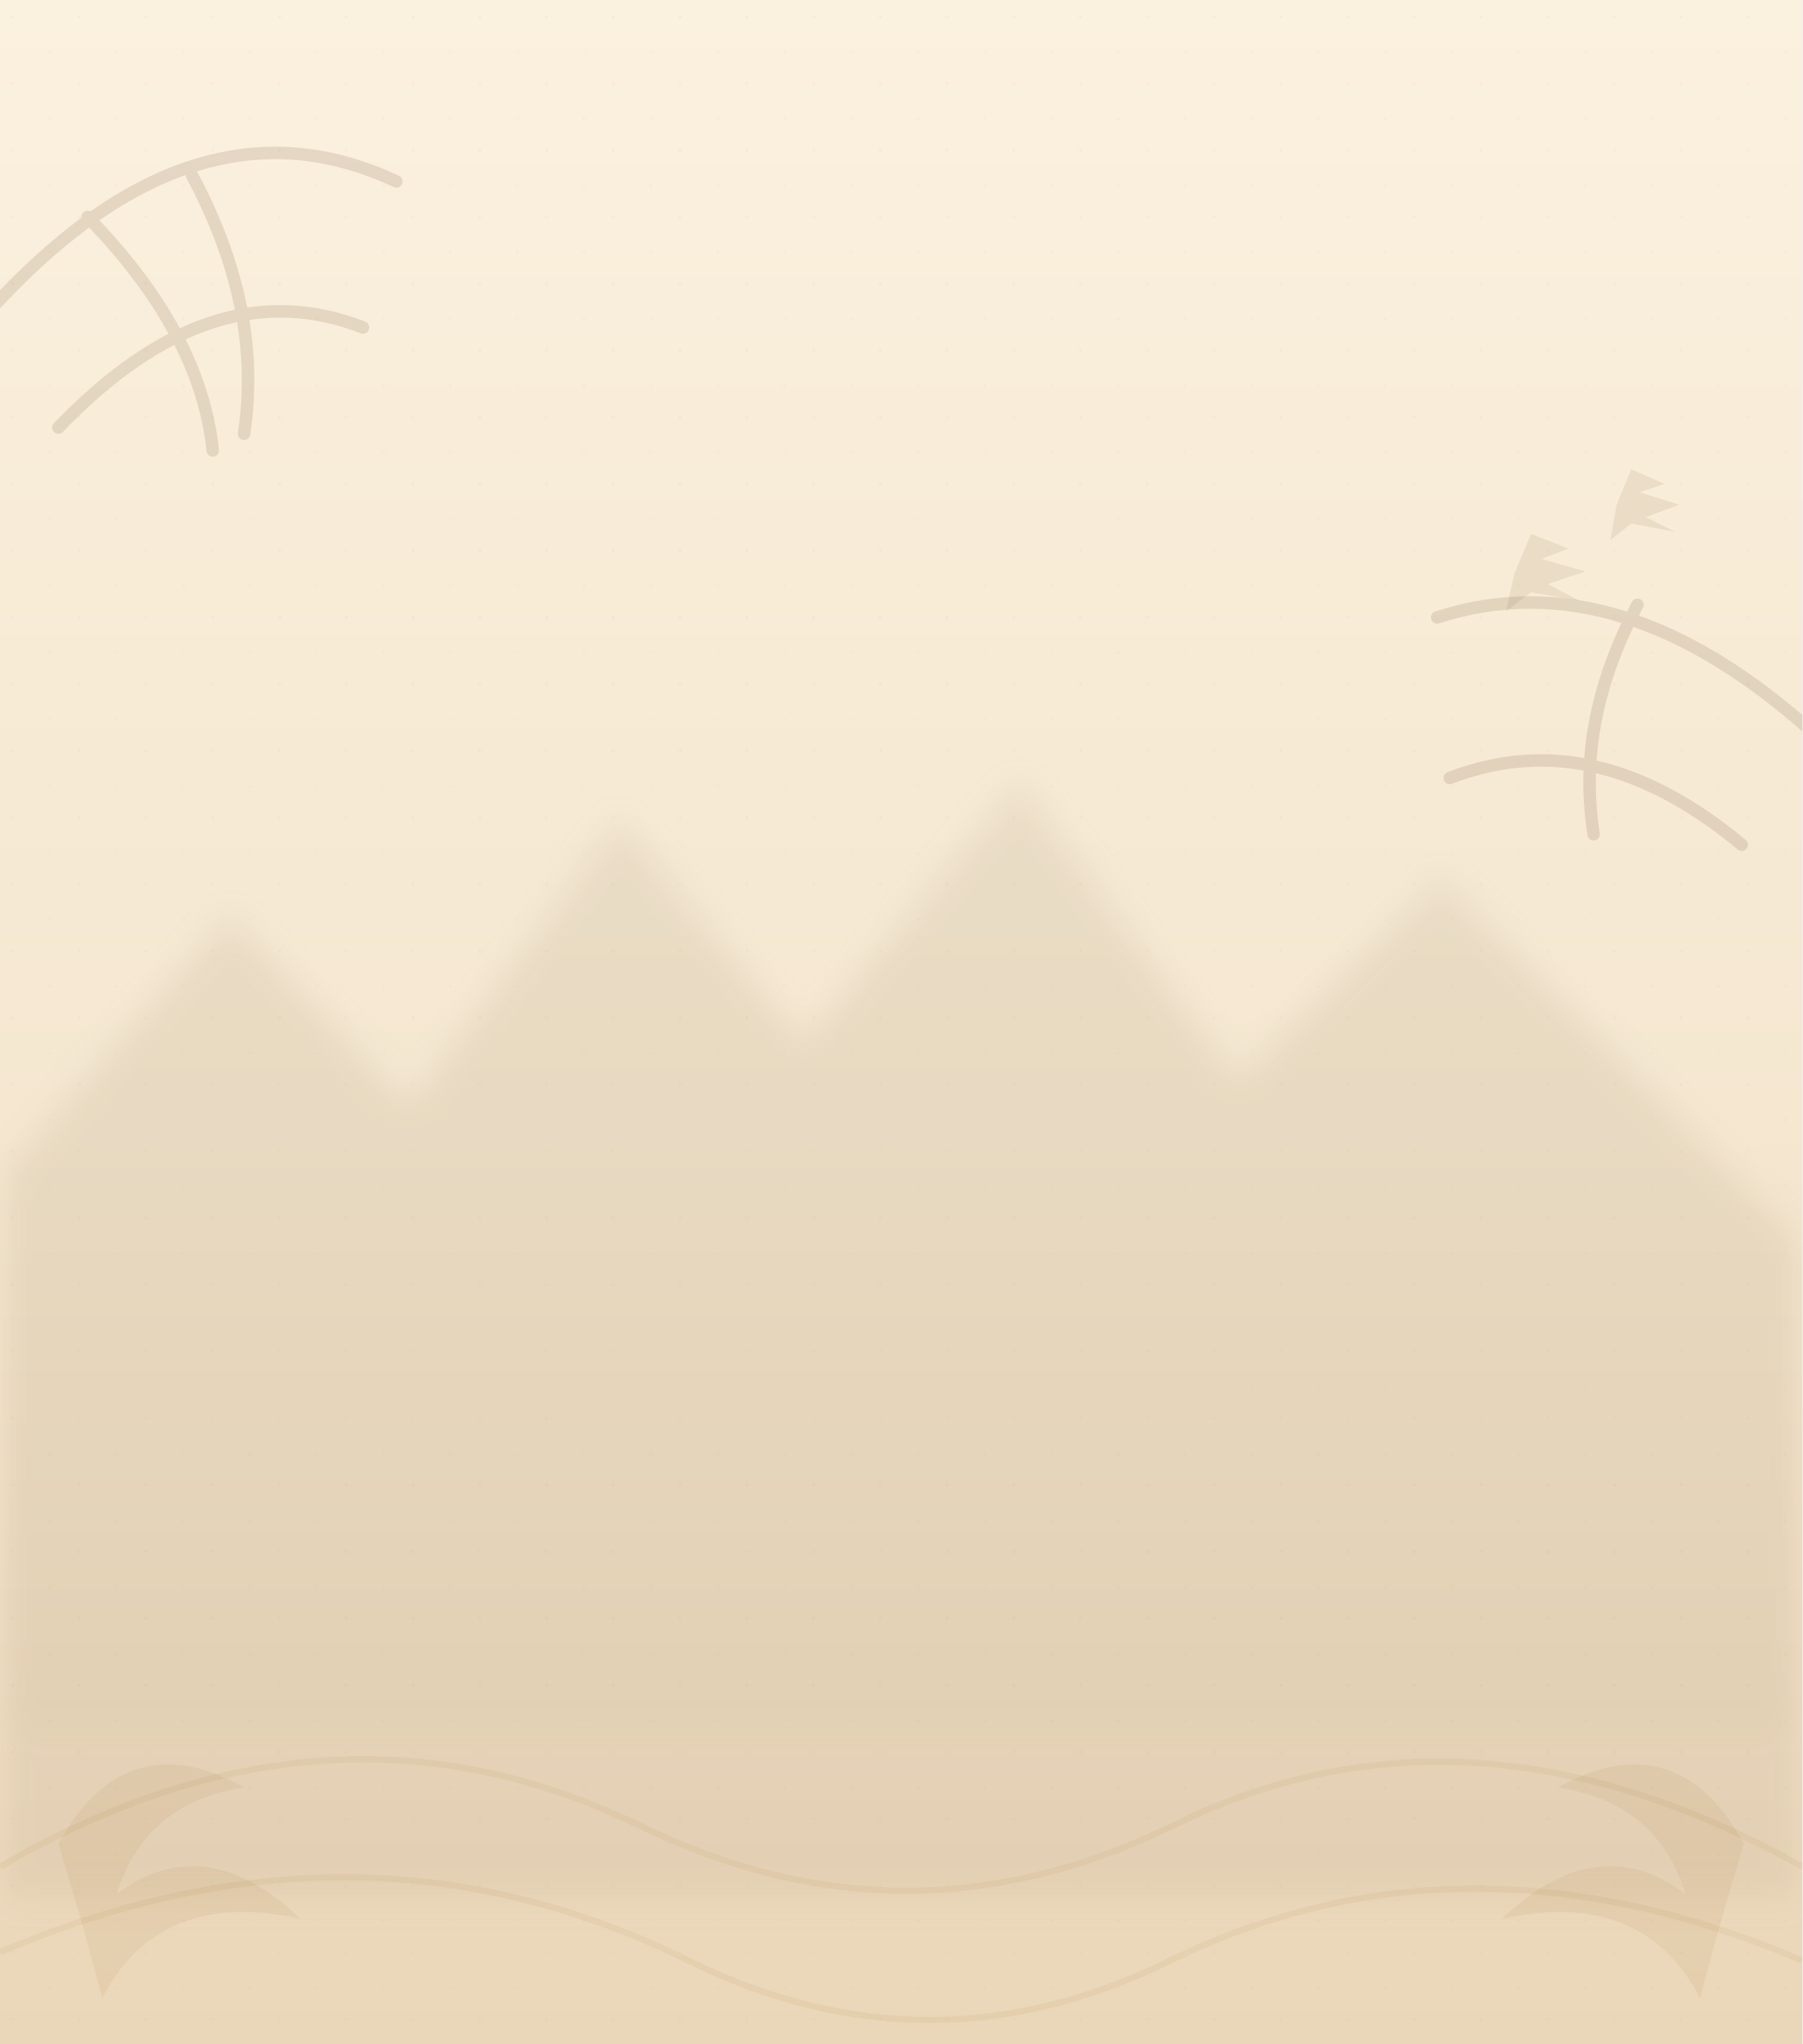
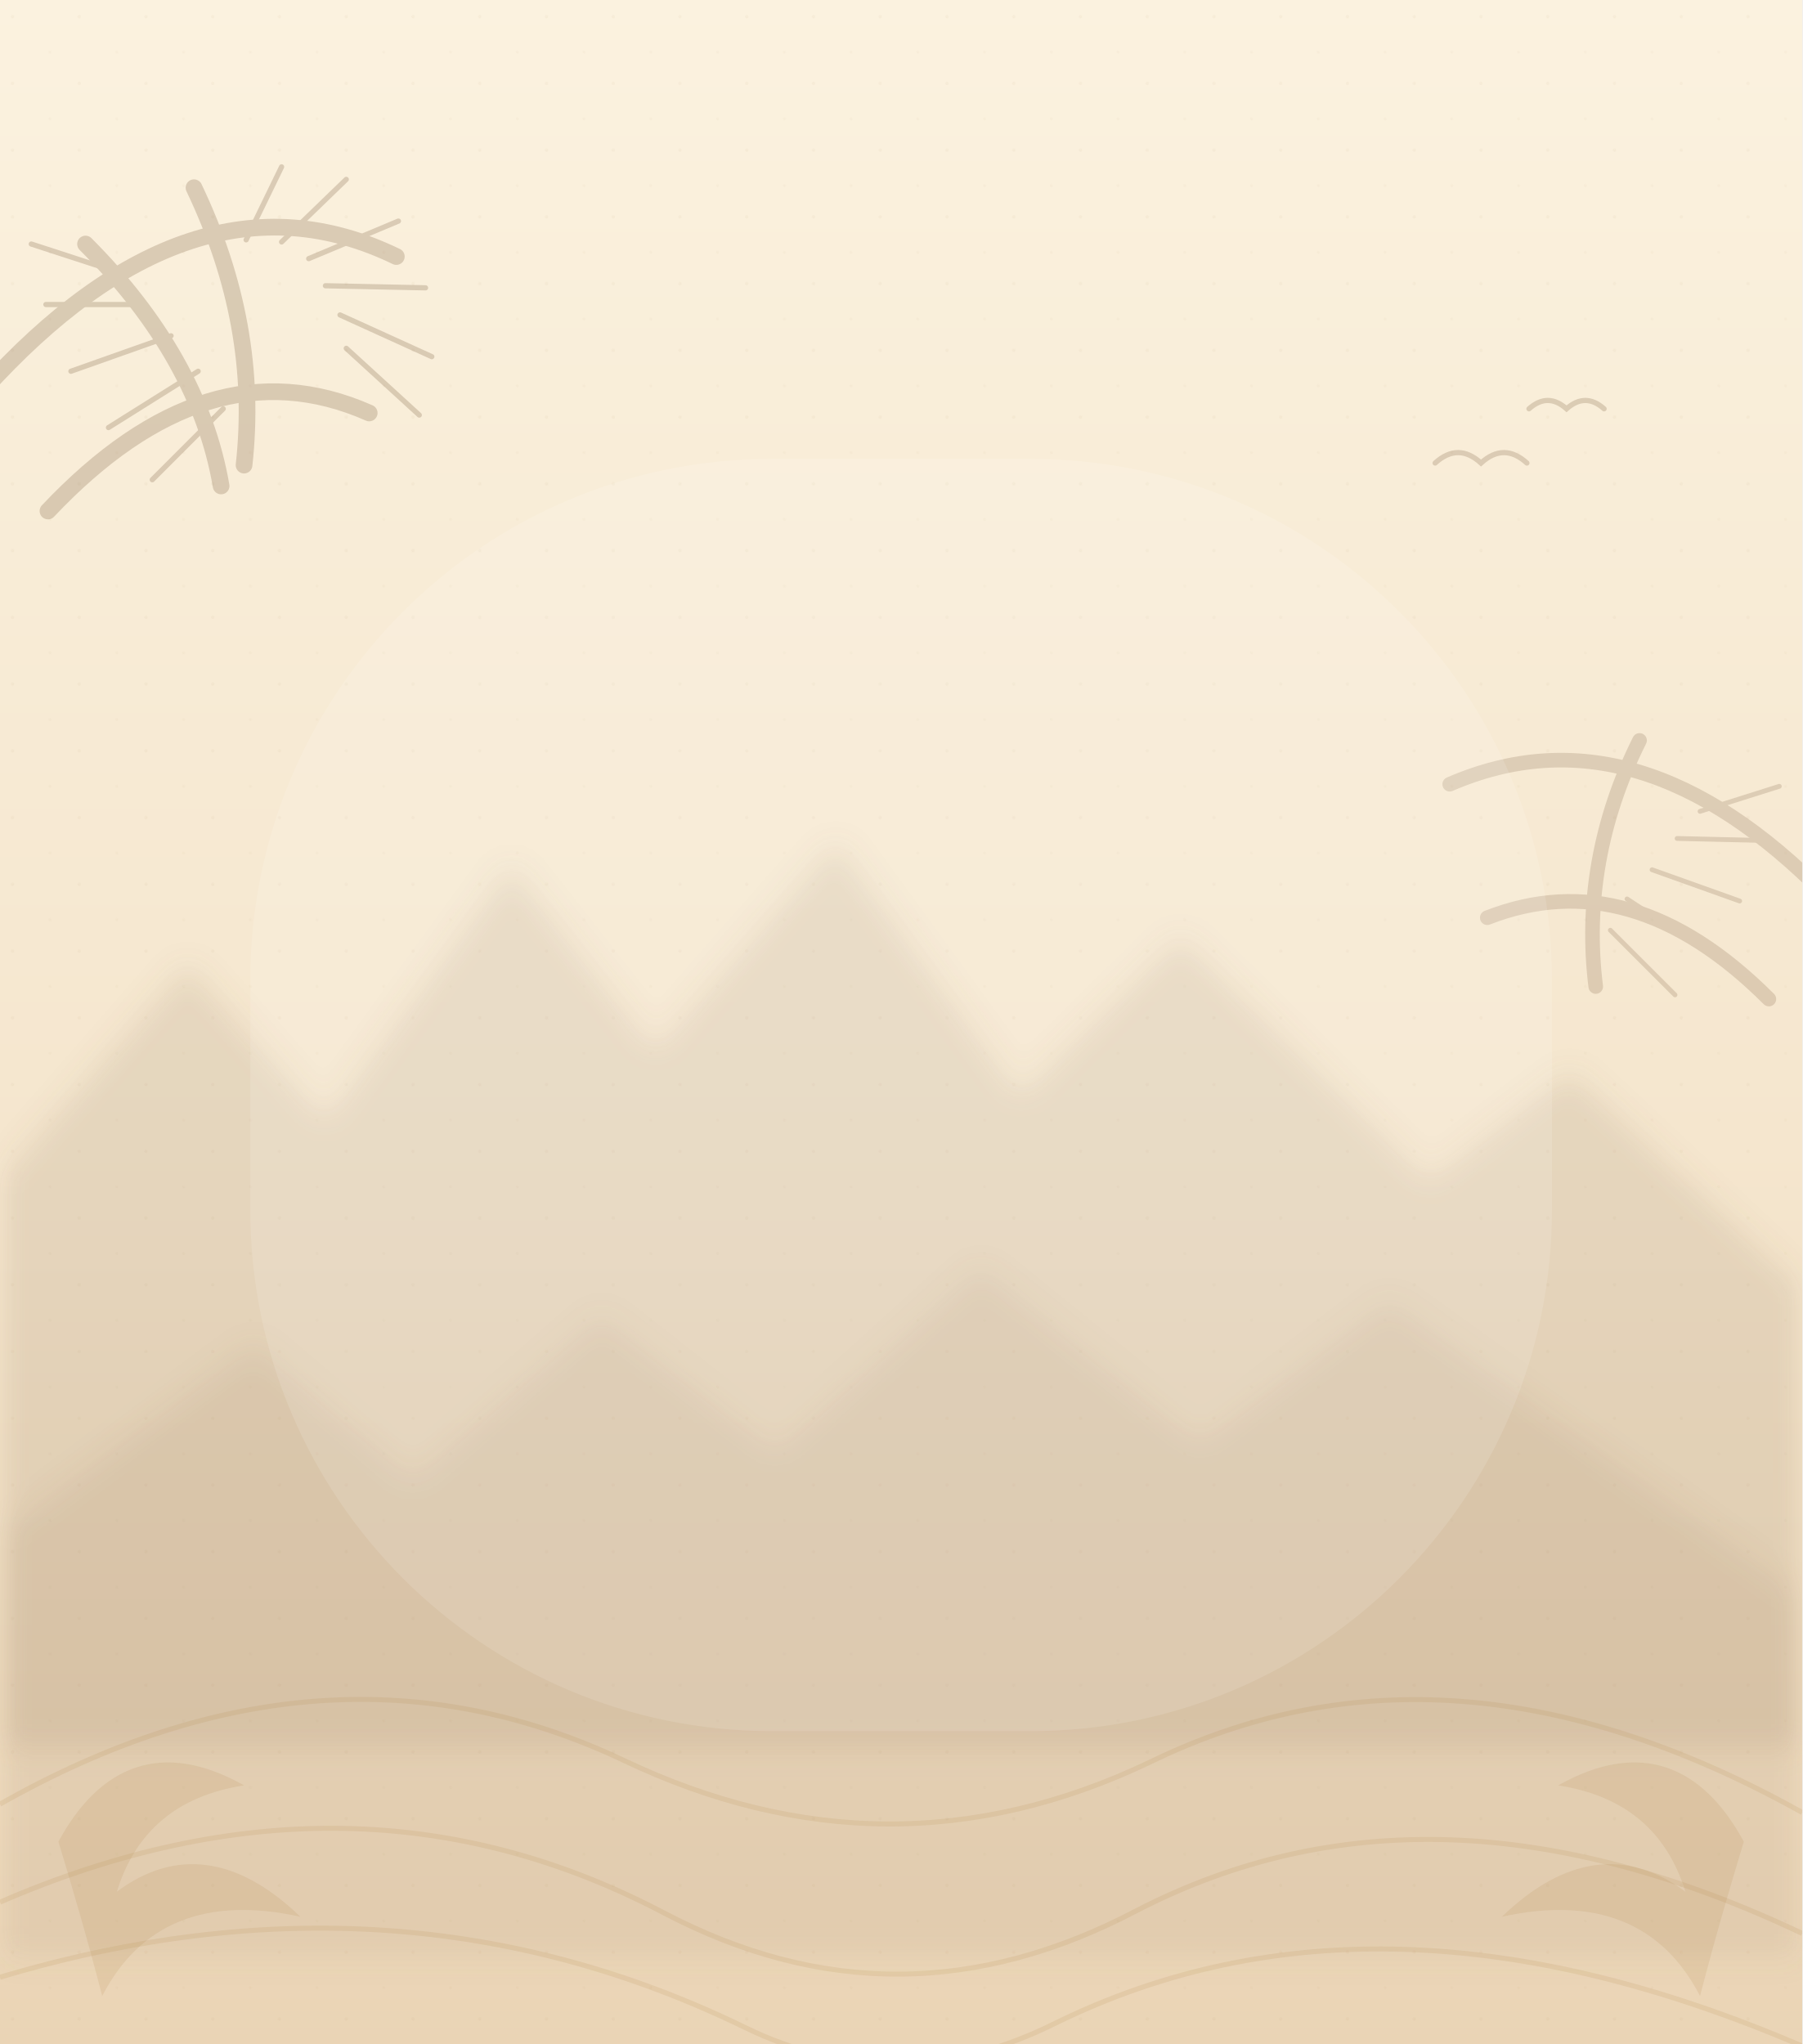
<svg xmlns="http://www.w3.org/2000/svg" viewBox="0 0 864 980" preserveAspectRatio="xMidYMid slice">
  <defs>
-     <linearGradient id="p" x1="0" y1="0" x2="0" y2="1">
-       <stop stop-color="#fbf1df" />
-       <stop offset=".55" stop-color="#f5e7d0" />
-       <stop offset="1" stop-color="#ead6b8" />
+     <linearGradient id="paper" x1="0" y1="0" x2="0" y2="1">
+       <stop stop-color="#fbf2df" />
+       <stop offset=".56" stop-color="#f5e6ce" />
+       <stop offset="1" stop-color="#ead4b5" />
    </linearGradient>
-     <filter id="b">
-       <feGaussianBlur stdDeviation="8" />
+     <filter id="blur">
+       <feGaussianBlur stdDeviation="7" />
    </filter>
    <pattern id="grain" width="32" height="32" patternUnits="userSpaceOnUse">
-       <circle cx="6" cy="8" r=".8" fill="#8d6330" opacity=".035" />
+       <circle cx="6" cy="8" r=".8" fill="#8d6330" opacity=".04" />
      <circle cx="24" cy="25" r=".7" fill="#8d6330" opacity=".03" />
    </pattern>
  </defs>
-   <rect width="864" height="980" fill="url(#p)" />
+   <rect width="864" height="980" fill="url(#paper)" />
  <rect width="864" height="980" fill="url(#grain)" />
-   <g fill="#8b7457" opacity=".12" filter="url(#b)">
-     <path d="M0 565L110 438l86 92 101-138 88 108 104-126 104 144 98-98 173 177v232H0z" />
-     <path d="M0 738l133-105 87 74 95-81 92 70 100-94 105 90 92-72 160 118v173H0z" opacity=".76" />
+   <g fill="#8f795d" filter="url(#blur)">
+     <path opacity=".15" d="M0 565L90 462l66 75 89-122 69 88 87-99 88 121 77-76 119 117 68-52 111 104v220H0z" />
+     <path opacity=".11" d="M0 735l122-91 76 65 90-79 84 66 98-89 105 85 91-69 198 142v173H0z" />
  </g>
-   <g fill="none" stroke="#6d4d2c" stroke-width="6" stroke-linecap="round" opacity=".15">
-     <path d="M-6 150c65-72 130-94 196-63M28 205c49-51 97-67 146-48M92 84c23 43 31 84 25 124M42 104c36 37 56 74 60 112" />
-     <path d="M870 352c-62-56-122-75-181-56M835 405c-47-39-93-50-140-32M785 290c-19 36-27 72-21 110" />
+   <g fill="none" stroke="#69492b" stroke-linecap="round" opacity=".22">
+     <path stroke-width="8" d="M-8 187c66-73 132-96 198-64M23 245c51-54 102-70 154-47M93 90c21 44 29 88 24 133M41 117c36 36 58 75 65 116" />
+     <path stroke-width="2.5" d="M58 131l-43-14M69 146l-47 0M82 161l-48 17M95 178l-43 27M107 196l-34 34M118 115l17-35M135 116l31-30M148 124l43-18M156 137l48 1M163 151l44 20M166 167l35 32" />
  </g>
-   <g fill="#815d38" opacity=".11">
-     <path d="M734 256l18 7-13 5 21 6-18 6 15 8-23-4-12 9 4-18z" />
-     <path d="M782 225l16 7-12 4 19 6-16 6 14 7-21-4-10 8 3-17z" />
+   <g fill="none" stroke="#69492b" stroke-linecap="round" opacity=".18">
+     <path stroke-width="7" d="M875 429c-60-61-120-79-180-53M848 479c-44-44-89-57-135-39M786 355c-19 38-26 78-21 118" />
+     <path stroke-width="2.3" d="M815 389l38-12M804 402l43 1M792 417l42 15M780 431l38 25M772 446l31 31" />
  </g>
-   <g fill="none" stroke="#b18442" stroke-width="3" opacity=".10">
-     <path d="M0 895c105-61 207-68 306-20 86 42 171 42 257 0 93-46 194-40 301 20" />
-     <path d="M0 936c115-49 225-48 330 4 77 38 154 38 231 0 94-46 195-46 303 0" />
+   <g fill="none" stroke="#735333" stroke-width="2.5" opacity=".22" stroke-linecap="round">
+     <path d="M688 222q11-10 22 0q11-10 22 0M733 196q9-8 18 0q9-8 18 0" />
  </g>
-   <g fill="#a47a3d" opacity=".10">
-     <path d="M28 884c20-37 50-49 89-27-32 5-52 22-61 51 28-21 58-17 88 12-45-10-77 3-95 38-7-27-14-51-21-74z" />
-     <path d="M836 884c-20-37-50-49-89-27 32 5 52 22 61 51-28-21-58-17-88 12 45-10 77 3 95 38 7-27 14-51 21-74z" />
+   <g fill="none" stroke="#ad8245" stroke-width="2.4" opacity=".14">
+     <path d="M0 865c104-59 204-66 299-21 84 40 168 41 252 1 96-47 200-39 313 24" />
+     <path d="M0 912c113-49 219-47 318 5 76 40 151 39 227-1 95-49 201-45 319 11" />
+     <path d="M0 948c127-38 246-30 357 24 49 24 99 23 149-2 104-51 223-47 358 11" />
  </g>
+   <g fill="#a77b3f" opacity=".13">
+     <path d="M28 883c20-37 50-49 89-27-32 5-52 22-61 51 28-21 58-17 88 12-45-10-77 3-95 38-7-27-14-51-21-74z" />
+     <path d="M836 883c-20-37-50-49-89-27 32 5 52 22 61 51-28-21-58-17-88 12 45-10 77 3 95 38 7-27 14-51 21-74z" />
+   </g>
+   <rect x="120" y="220" width="624" height="610" rx="250" fill="#fff" opacity=".12" />
</svg>
